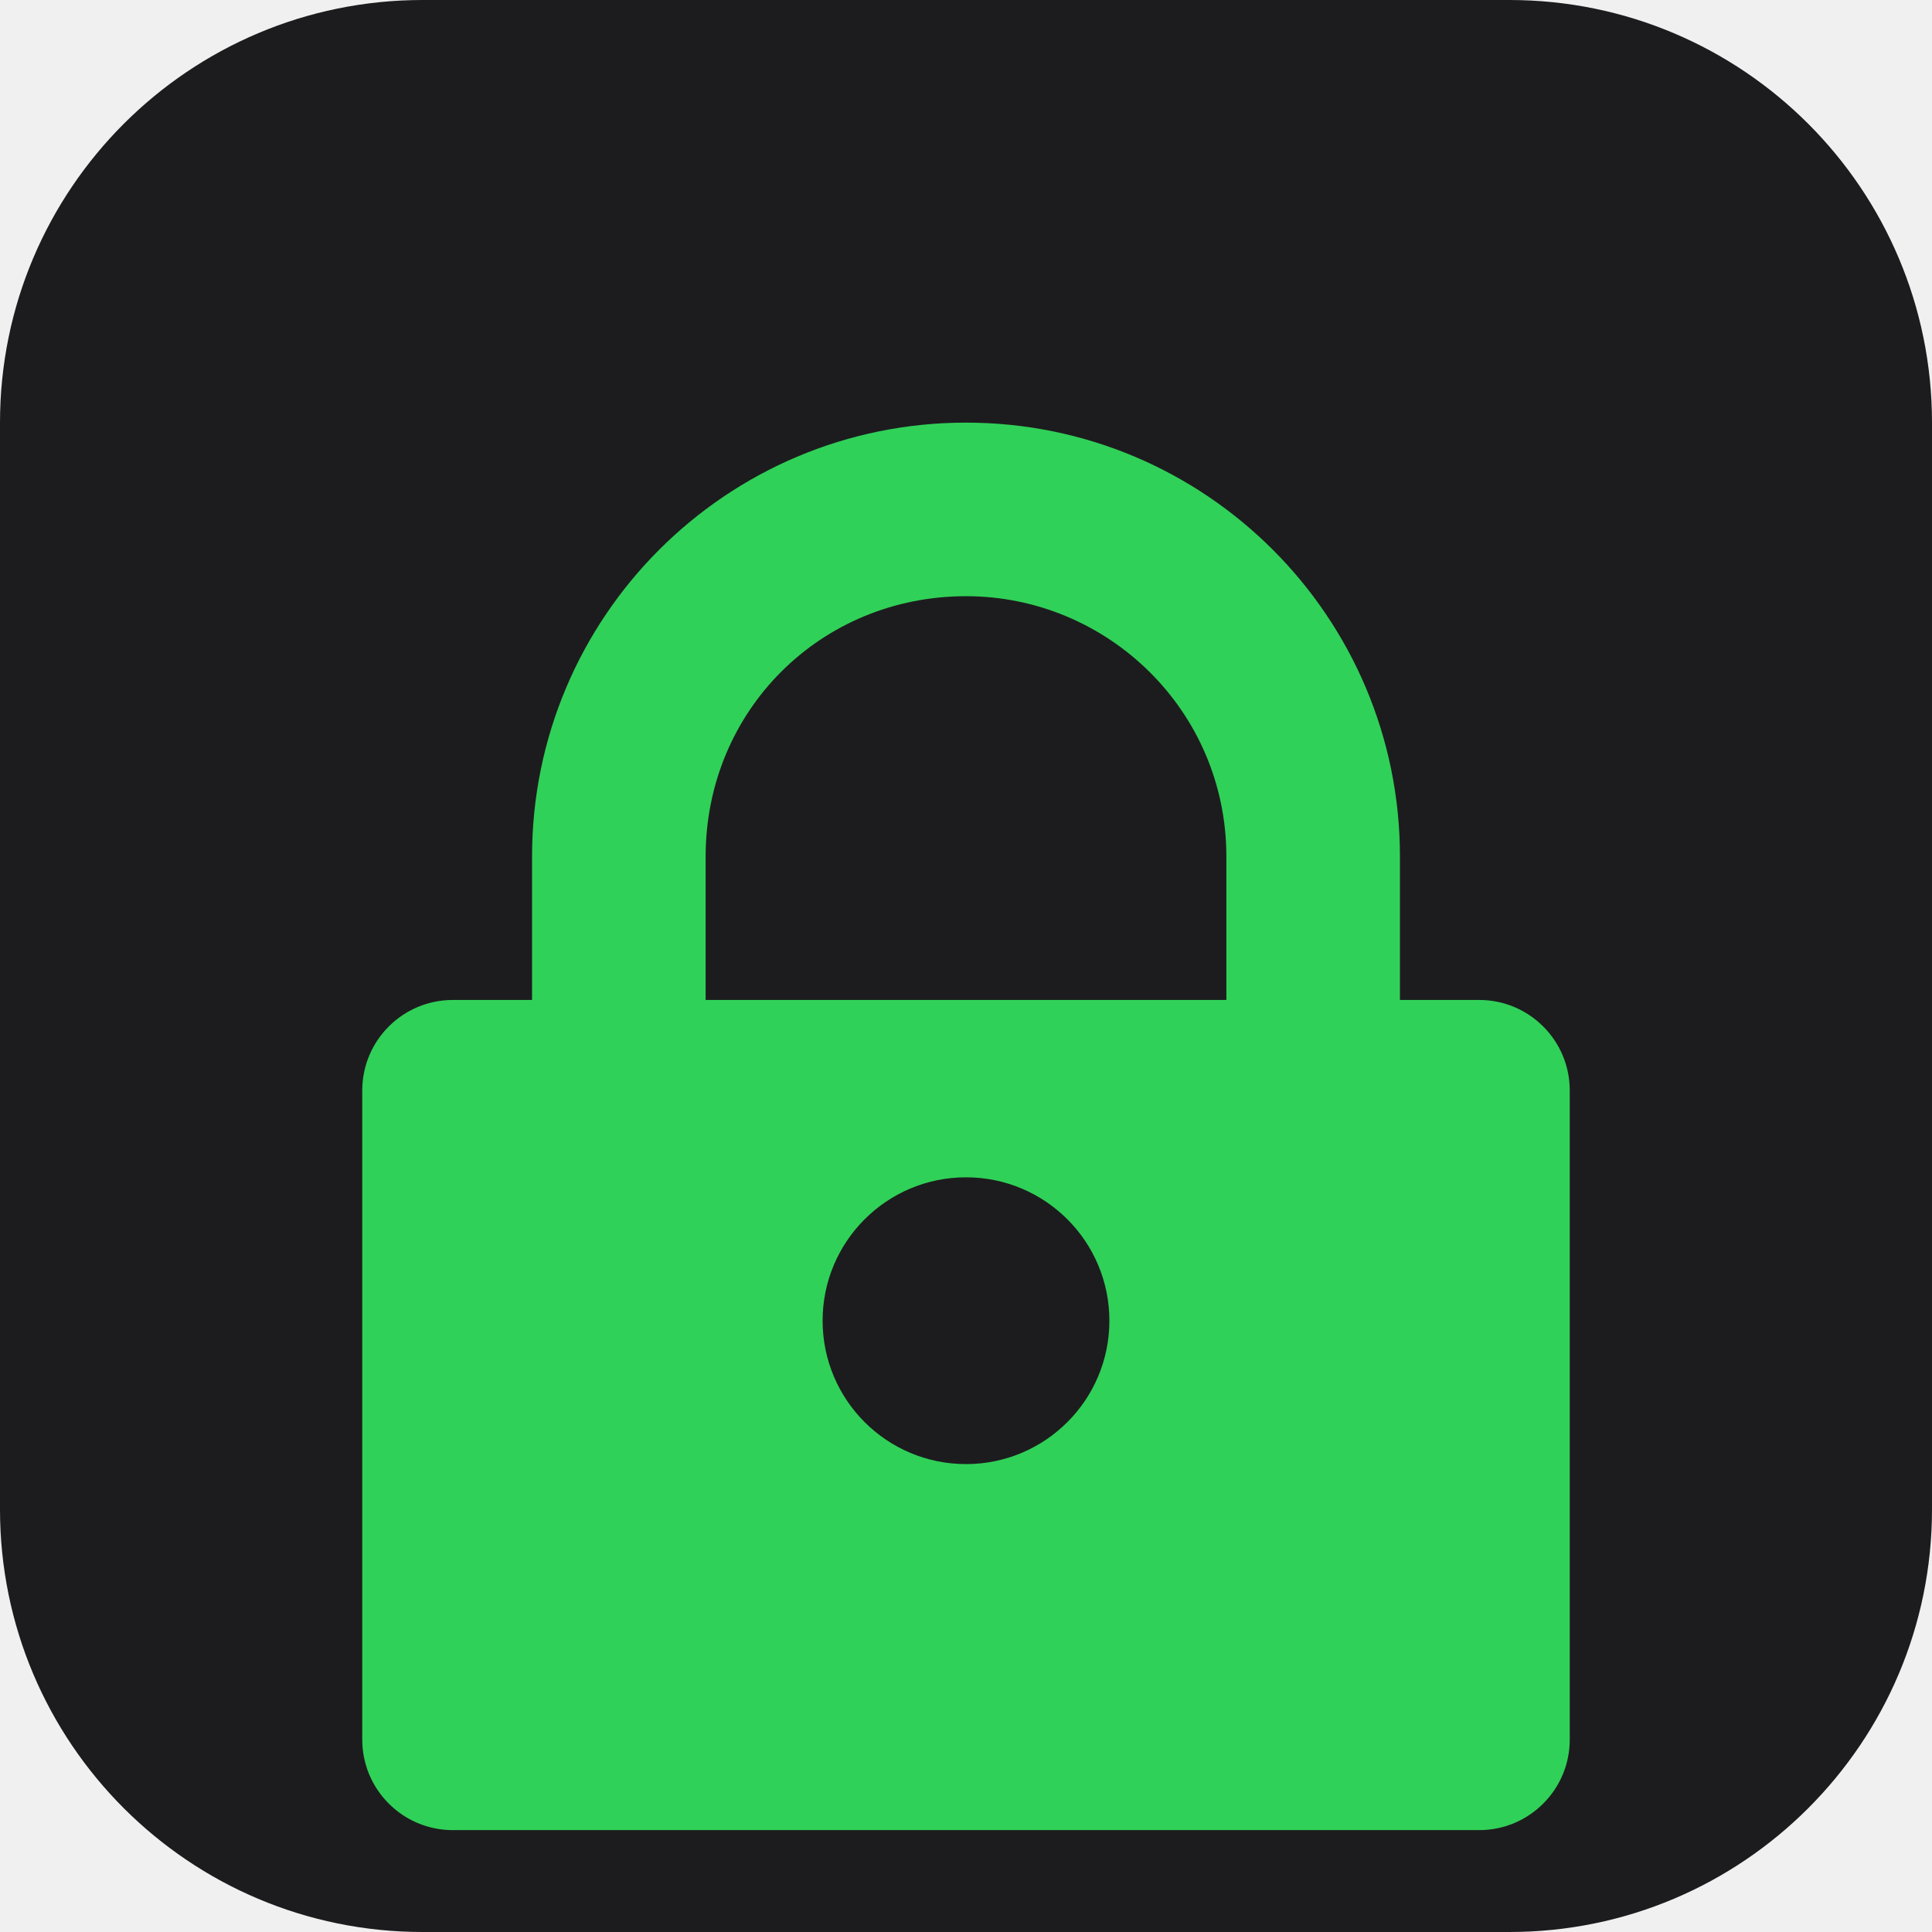
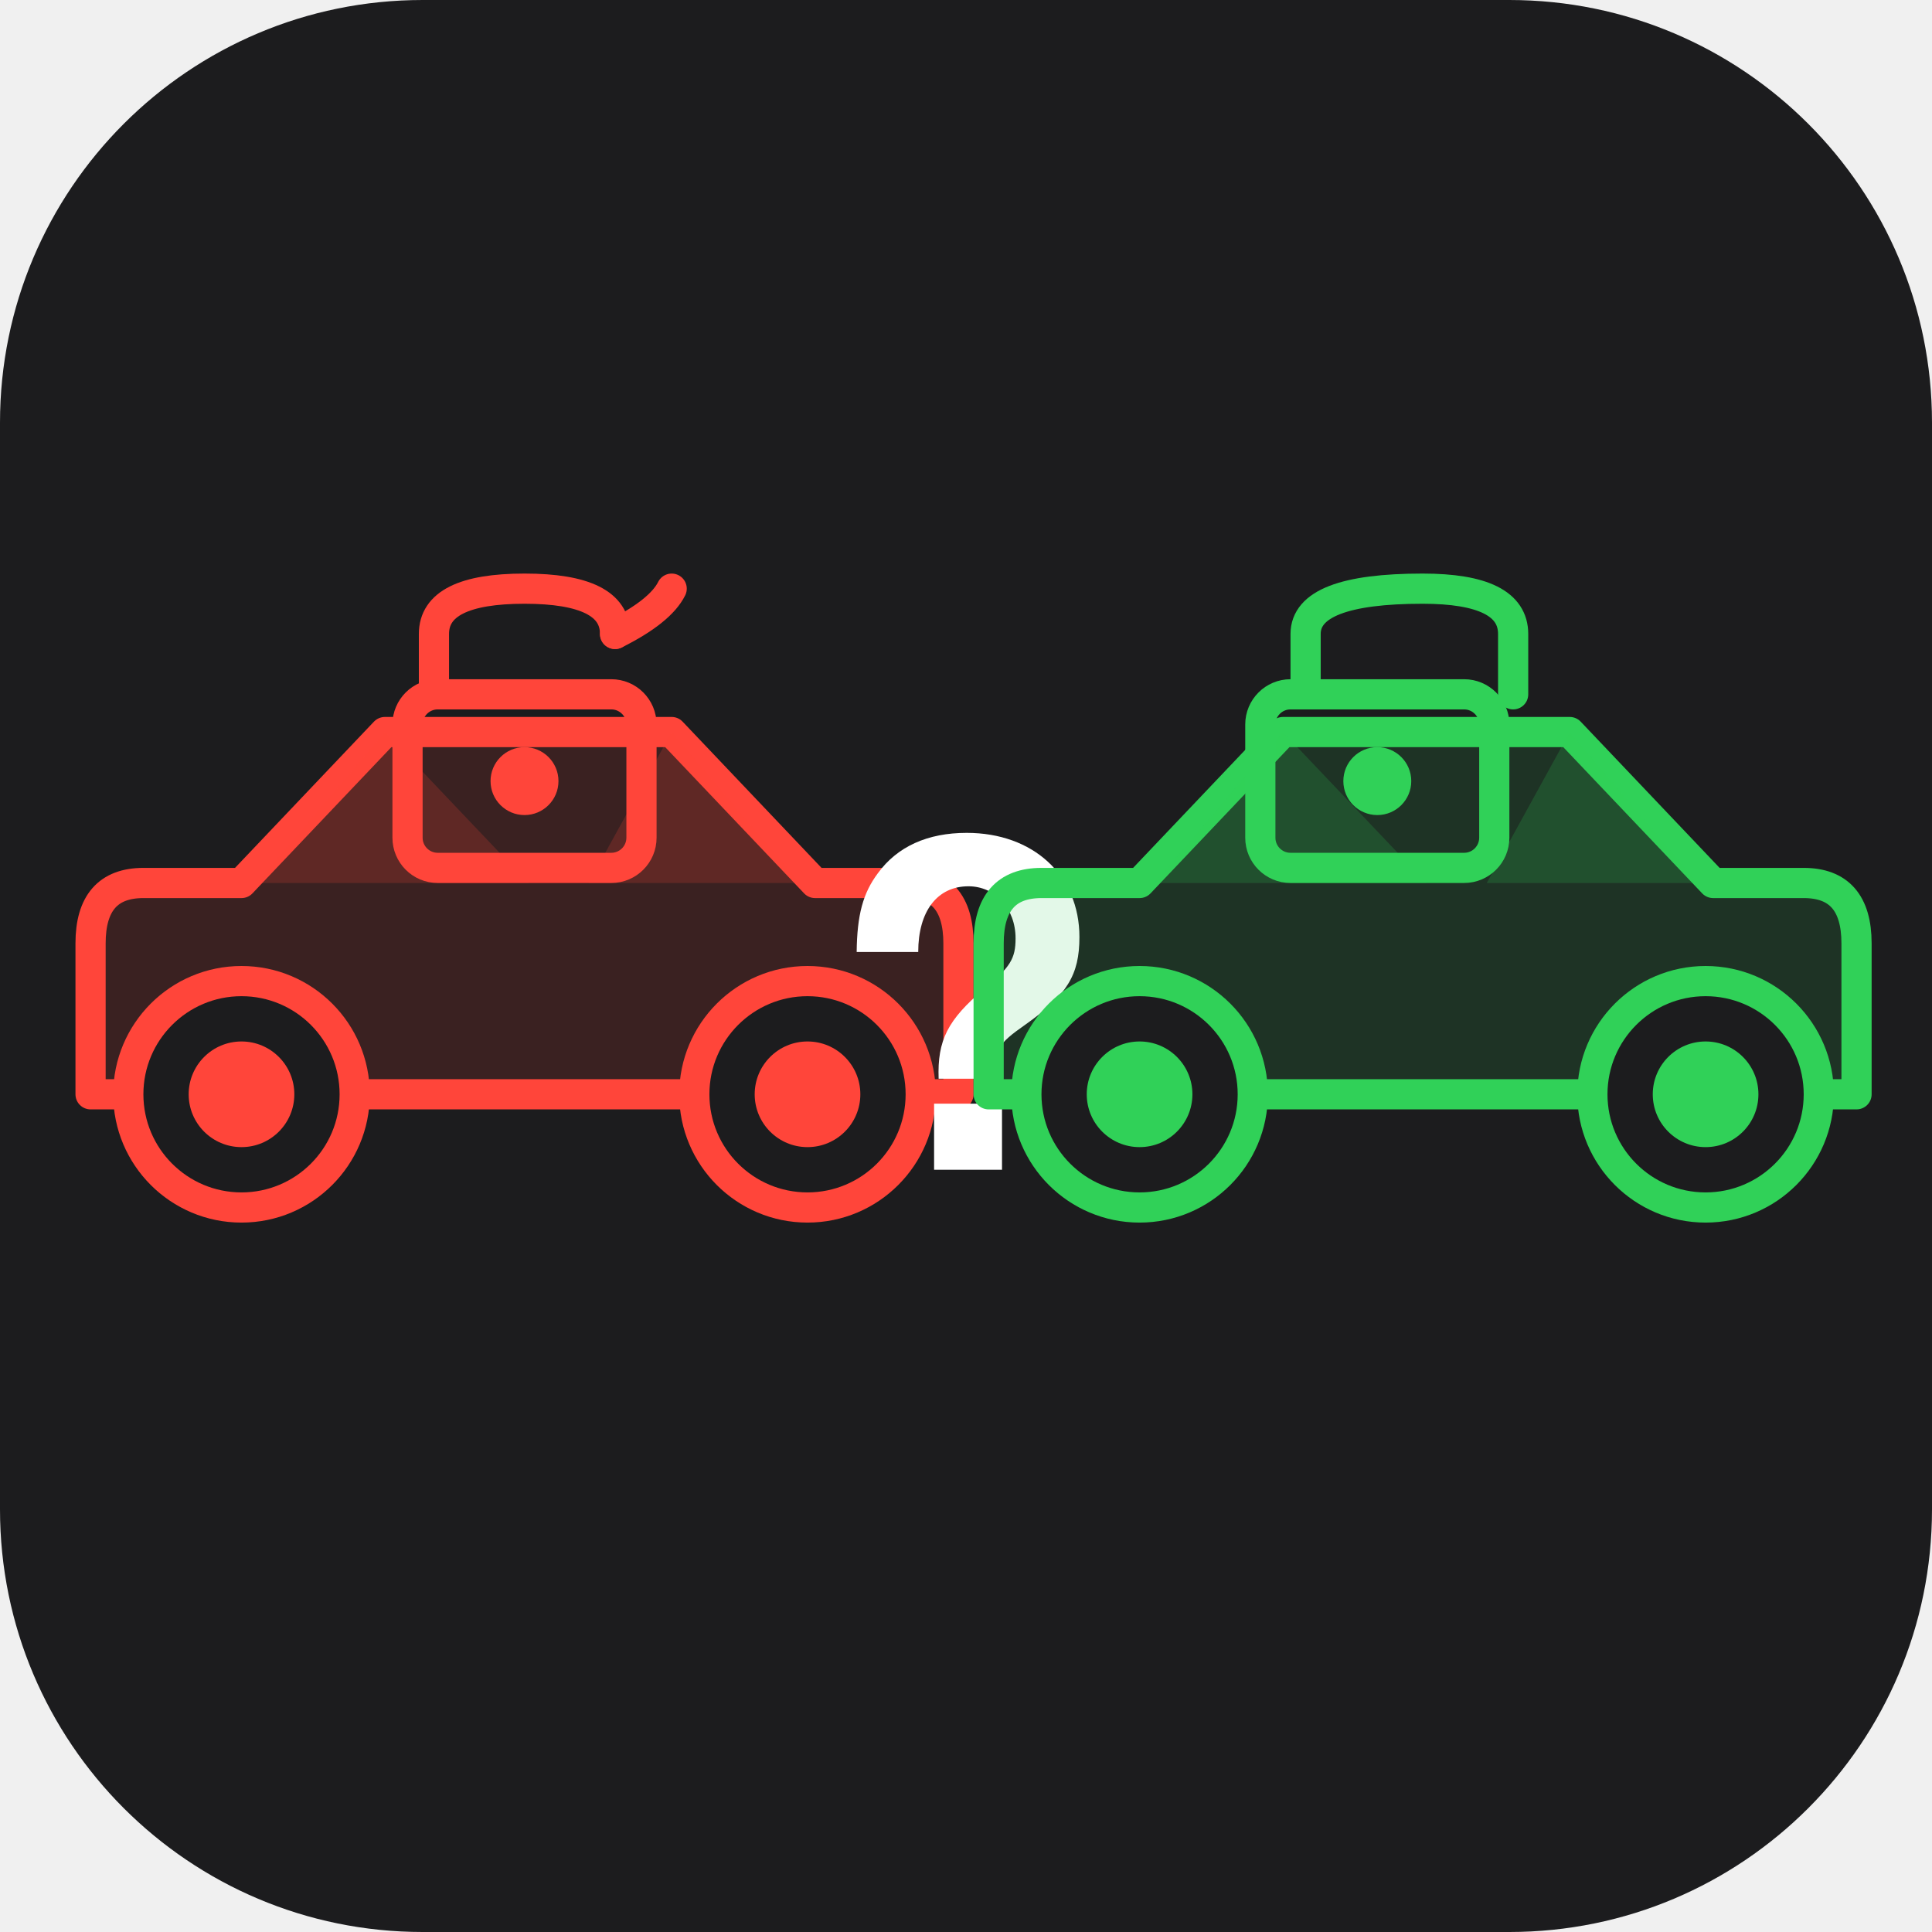
<svg xmlns="http://www.w3.org/2000/svg" viewBox="0 0 512 512">
  <rect width="512" height="512" rx="112" fill="#1c1c1e" />
-   <path d="M256 112c-63.5 0-115 51.5-115 115v38H120a24 24 0 00-24 24v172a24 24 0 0024 24h272a24 24 0 0024-24V289a24 24 0 00-24-24h-21v-38c0-63.5-51.5-115-115-115zm0 46c37.6 0 69 30.4 69 69v38H187v-38c0-38.6 30.4-69 69-69zm0 154a38 38 0 110 76 38 38 0 010-76z" fill="#30d158" />
+   <g transform="translate(20, 160)">
+     <path d="M4,130 L4,90 Q4,74 18,74 L44,74 L82,34 L158,34 L196,74 L220,74 Q234,74 234,90 L234,130 Z" fill="#ff453a22" stroke="#ff453a" stroke-width="8" stroke-linejoin="round" />
+     <path d="M82,34 L48,74 L120,74 Z" fill="#ff453a30" />
+     <path d="M158,34 L192,74 L136,74 Z" fill="#ff453a30" />
+     <circle cx="44" cy="130" r="30" fill="#1c1c1e" stroke="#ff453a" stroke-width="8" />
+     <circle cx="44" cy="130" r="14" fill="#ff453a" />
+     <circle cx="194" cy="130" r="30" fill="#1c1c1e" stroke="#ff453a" stroke-width="8" />
+     <circle cx="194" cy="130" r="14" fill="#ff453a" />
+     <path d="M95,24 L95,8 Q95,-4 119,-4 Q143,-4 143,8" stroke="#ff453a" stroke-width="8" fill="none" stroke-linecap="round" />
+     <path d="M143,8 Q155,2 158,-4" stroke="#ff453a" stroke-width="8" fill="none" stroke-linecap="round" />
+     <rect x="88" y="24" width="62" height="46" rx="8" fill="none" stroke="#ff453a" stroke-width="8" />
+     <circle cx="119" cy="47" r="9" fill="#ff453a" />
+   </g>
+   <text x="256" y="310" text-anchor="middle" font-family="-apple-system,Helvetica,Arial,sans-serif" font-weight="900" font-size="120" fill="white">?</text>
+   <g transform="translate(258, 160)">
+     <path d="M4,130 L4,90 Q4,74 18,74 L44,74 L82,34 L158,34 L196,74 L220,74 Q234,74 234,90 L234,130 Z" fill="#30d15822" stroke="#30d158" stroke-width="8" stroke-linejoin="round" />
+     <path d="M82,34 L48,74 L120,74 Z" fill="#30d15830" />
+     <path d="M158,34 L192,74 L136,74 Z" fill="#30d15830" />
+     <circle cx="44" cy="130" r="30" fill="#1c1c1e" stroke="#30d158" stroke-width="8" />
+     <circle cx="44" cy="130" r="14" fill="#30d158" />
+     <circle cx="194" cy="130" r="30" fill="#1c1c1e" stroke="#30d158" stroke-width="8" />
+     <circle cx="194" cy="130" r="14" fill="#30d158" />
+     <path d="M88,24 L88,8 Q88,-4 119,-4 Q143,-4 143,8 L143,24" stroke="#30d158" stroke-width="8" fill="none" stroke-linecap="round" />
+     <rect x="76" y="24" width="62" height="46" rx="8" fill="none" stroke="#30d158" stroke-width="8" />
+     <circle cx="107" cy="47" r="9" fill="#30d158" />
+   </g>
</svg>
